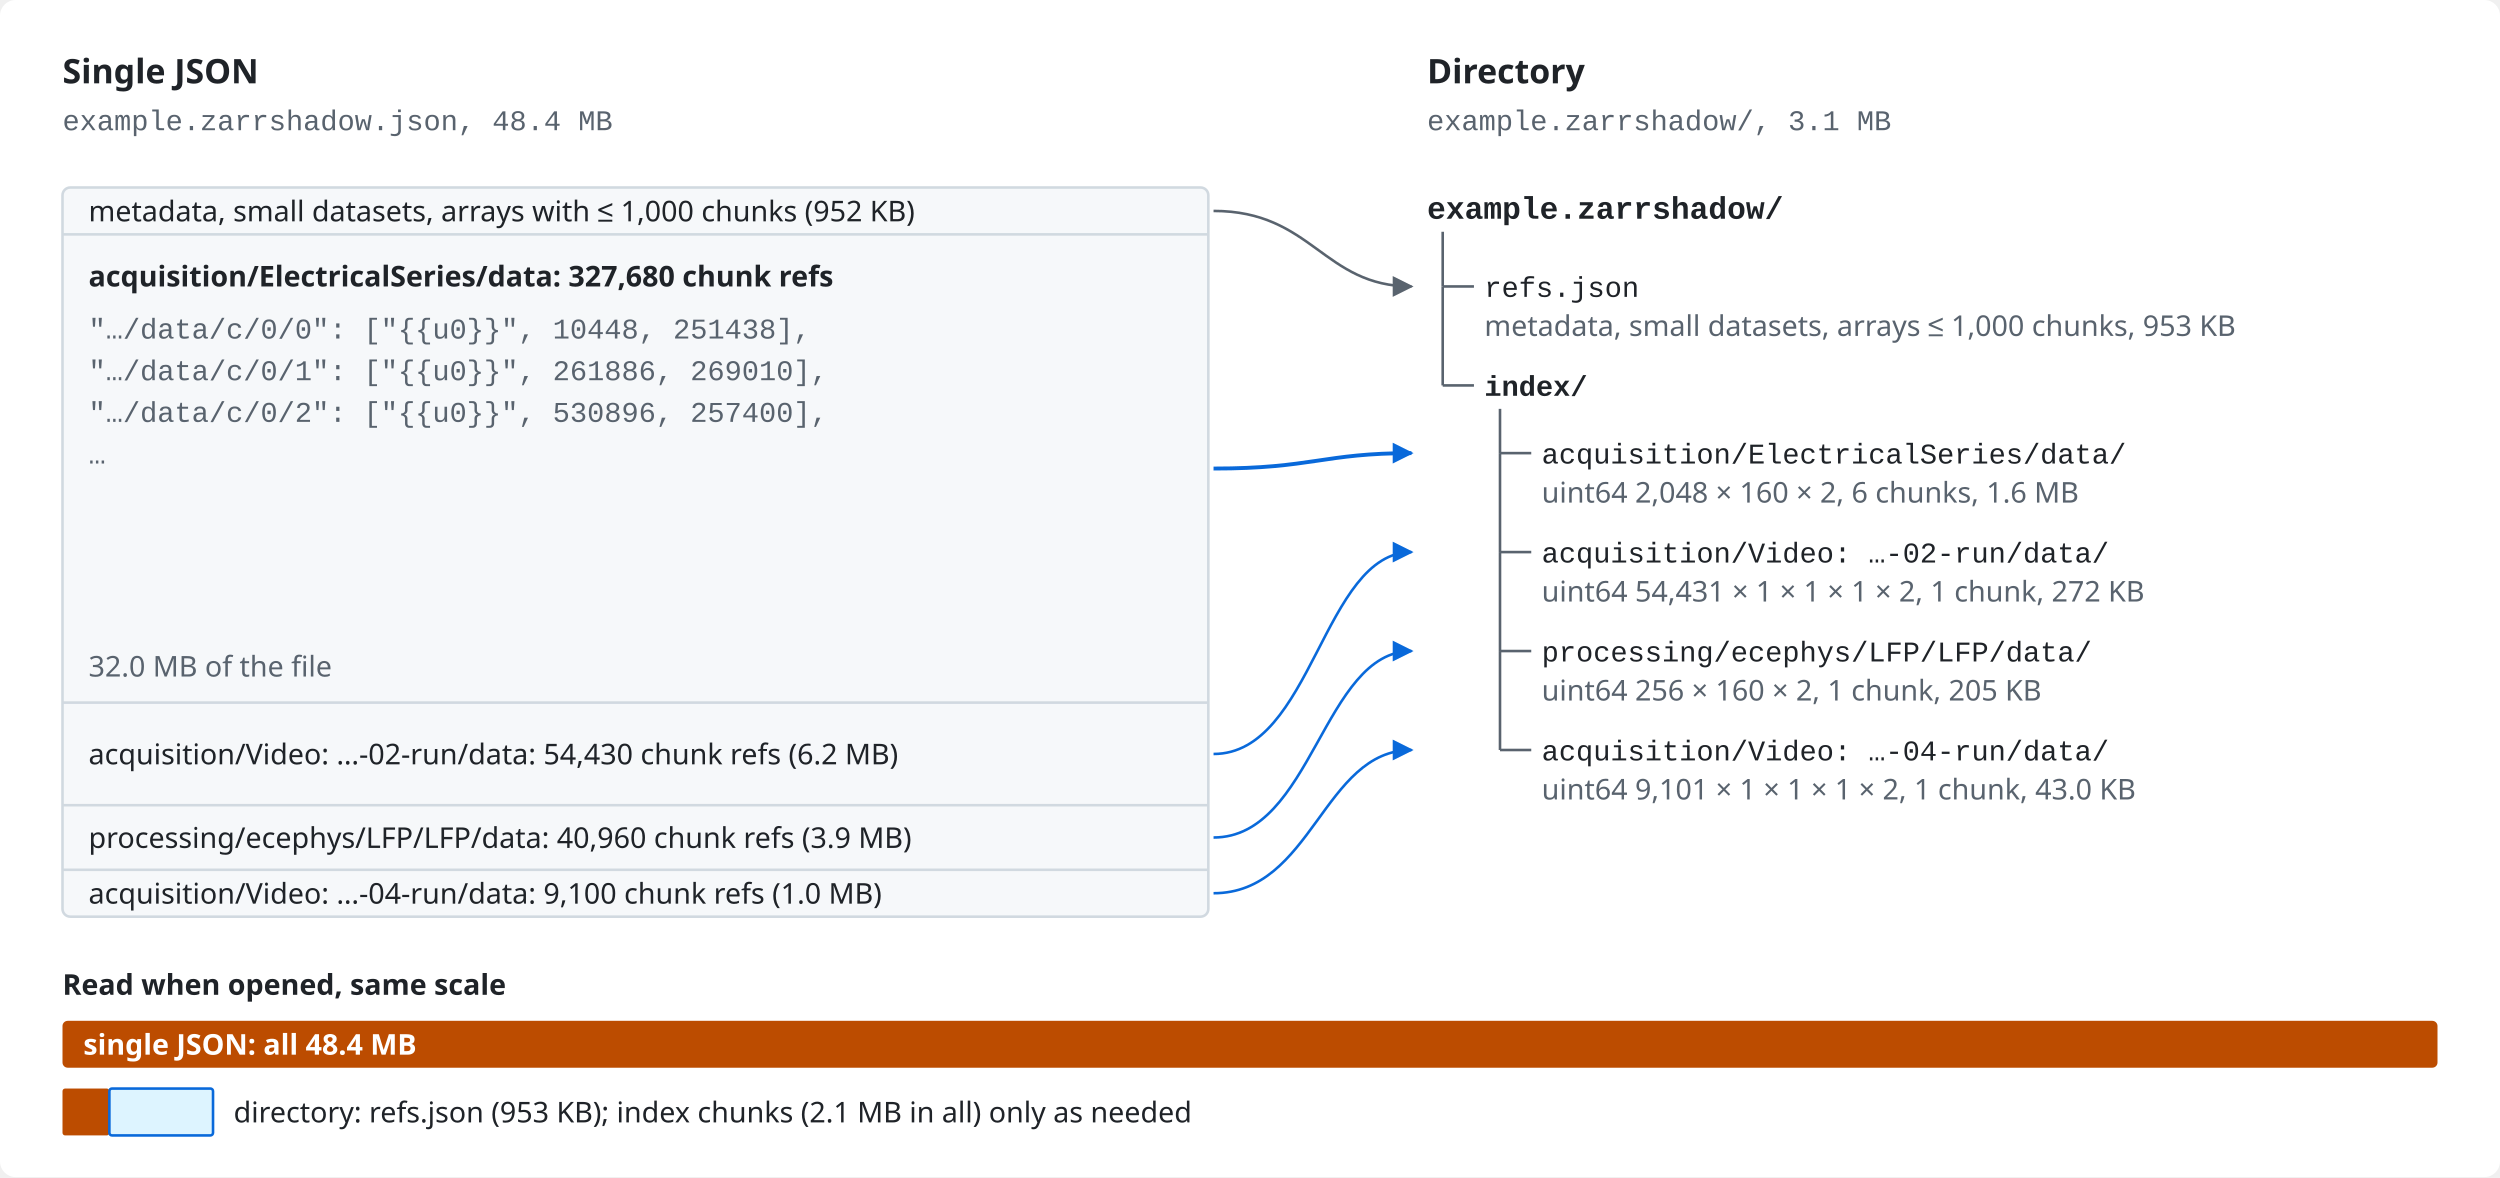
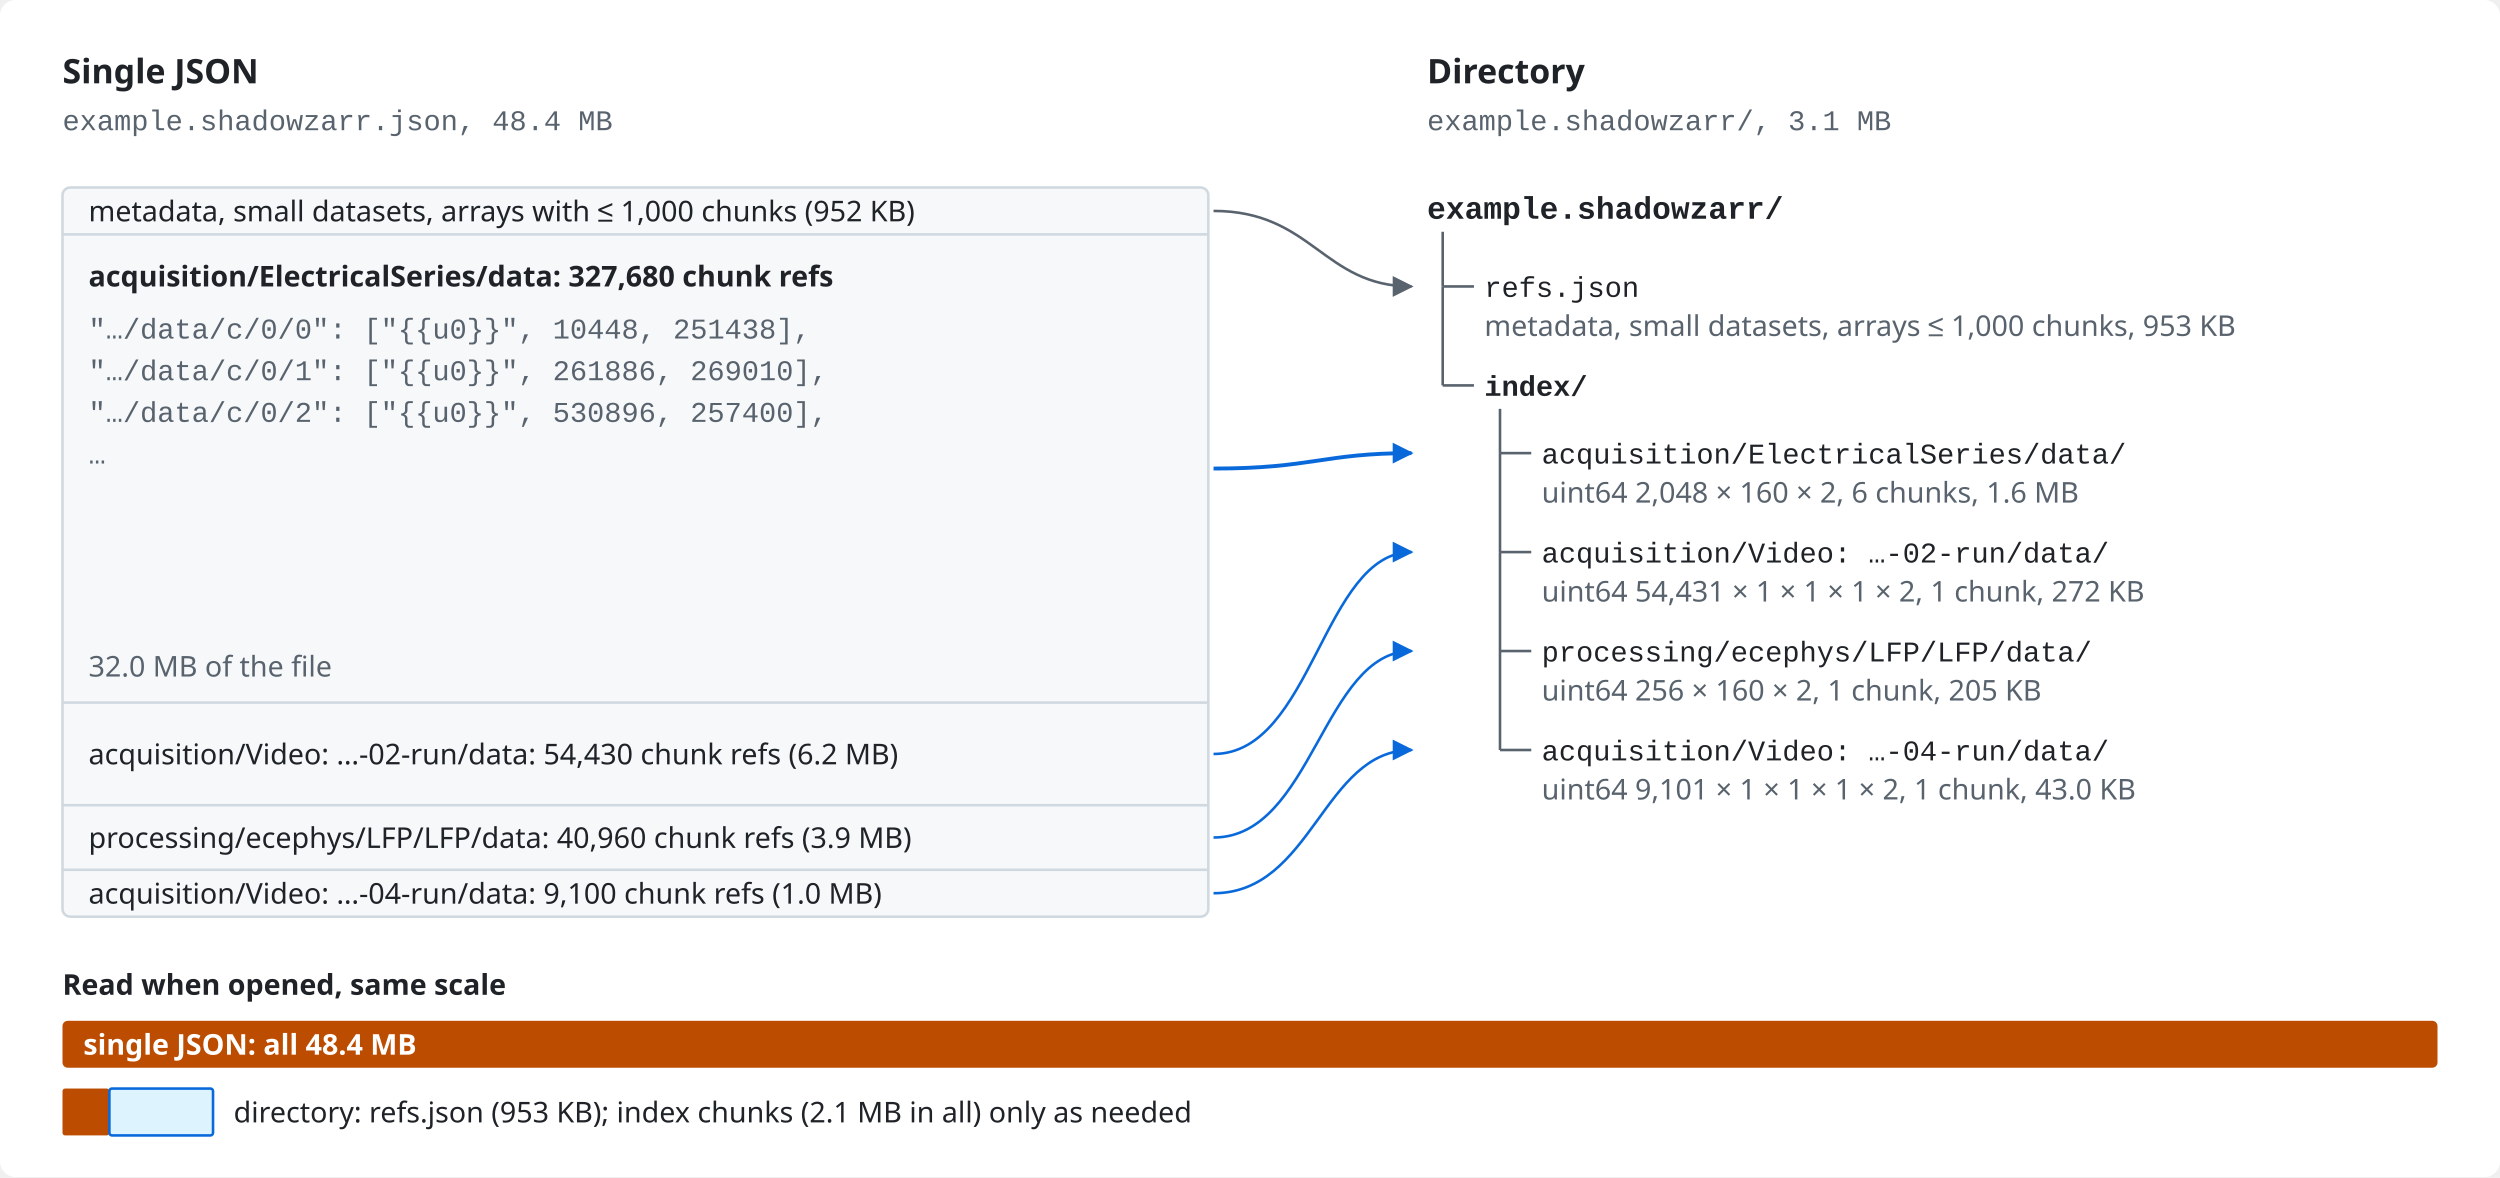
<svg xmlns="http://www.w3.org/2000/svg" viewBox="0 0 960 452" width="960" height="452" role="img" aria-label="In a single JSON every chunk of every array is a line of refs, so the ElectricalSeries alone is most of the file and the whole file is read on open. In the directory, arrays with more than 1,000 chunks move into zarr index arrays, and opening reads only refs.json.">
  <style>text{font-family:-apple-system,BlinkMacSystemFont,"Segoe UI","Noto Sans",Helvetica,Arial,sans-serif;font-size:13px}.mono{font-family:ui-monospace,SFMono-Regular,"SF Mono",Menlo,Consolas,"Liberation Mono",monospace;font-size:12px;white-space:pre}.sm11{font-size:11px}.b{font-weight:600}.none{fill:none}.bg{fill:#ffffff}text{fill:#1f2328}.fg{fill:#1f2328}.sfg{stroke:#1f2328}.m{fill:#59636e}.sm{stroke:#59636e}.sb{stroke:#d1d9e0}.panel{fill:#f6f8fa}.file{fill:#e6eaef}.meta{fill:#818b98}.ref{fill:#0969da}.sref{stroke:#0969da}.refbg{fill:#ddf4ff}.hi{fill:#bc4c00}.shi{stroke:#bc4c00}.hibg{fill:#fff1e5}@media (prefers-color-scheme:dark){.bg{fill:#0d1117}text{fill:#f0f6fc}.fg{fill:#f0f6fc}.sfg{stroke:#f0f6fc}.m{fill:#9198a1}.sm{stroke:#9198a1}.sb{stroke:#3d444d}.panel{fill:#151b23}.file{fill:#262c36}.meta{fill:#656c76}.ref{fill:#4493f8}.sref{stroke:#4493f8}.refbg{fill:#0c2d6b}.hi{fill:#f0883e}.shi{stroke:#f0883e}.hibg{fill:#3d1f00}}</style>
  <defs>
    <marker id="ah-fg" viewBox="0 0 10 10" refX="9" refY="5" markerWidth="8" markerHeight="8" markerUnits="userSpaceOnUse" orient="auto-start-reverse">
      <path d="M0,0 L10,5 L0,10 z" class="fg" />
    </marker>
    <marker id="ah-m" viewBox="0 0 10 10" refX="9" refY="5" markerWidth="8" markerHeight="8" markerUnits="userSpaceOnUse" orient="auto-start-reverse">
      <path d="M0,0 L10,5 L0,10 z" class="m" />
    </marker>
    <marker id="ah-ref" viewBox="0 0 10 10" refX="9" refY="5" markerWidth="8" markerHeight="8" markerUnits="userSpaceOnUse" orient="auto-start-reverse">
      <path d="M0,0 L10,5 L0,10 z" class="ref" />
    </marker>
    <marker id="ah-hi" viewBox="0 0 10 10" refX="9" refY="5" markerWidth="8" markerHeight="8" markerUnits="userSpaceOnUse" orient="auto-start-reverse">
      <path d="M0,0 L10,5 L0,10 z" class="hi" />
    </marker>
  </defs>
  <rect x="0" y="0" width="960" height="452" rx="6" class="bg" />
  <text x="24.0" y="32.0" class="b">Single JSON</text>
-   <text x="24.0" y="50.0" class="mono sm11 m">example.zarrshadow.json, 48.4 MB</text>
+   <text x="24.0" y="50.0" class="mono sm11 m">example.shadowzarr.json, 48.4 MB</text>
  <rect x="24.0" y="72.0" width="440.0" height="280.0" class="panel sb" rx="3" stroke-width="1" />
  <text x="34.0" y="85.0" class="sm11">metadata, small datasets, arrays with ≤ 1,000 chunks  (952 KB)</text>
  <line x1="24.0" y1="90.0" x2="464.0" y2="90.0" class="sb" stroke-width="1" />
  <text x="34.0" y="110.0" class="sm11 b">acquisition/ElectricalSeries/data: 327,680 chunk refs</text>
  <text x="34.0" y="130.0" class="mono sm11 m">"…/data/c/0/0": ["{{u0}}", 10448, 251438],</text>
  <text x="34.0" y="146.0" class="mono sm11 m">"…/data/c/0/1": ["{{u0}}", 261886, 269010],</text>
  <text x="34.0" y="162.0" class="mono sm11 m">"…/data/c/0/2": ["{{u0}}", 530896, 257400],</text>
  <text x="34.0" y="178.0" class="mono sm11 m">…</text>
  <text x="34.0" y="259.8" class="sm11 m">32.0 MB of the file</text>
  <line x1="24.0" y1="269.8" x2="464.0" y2="269.8" class="sb" stroke-width="1" />
  <text x="34.0" y="293.5" class="sm11">acquisition/Video: …-02-run/data: 54,430 chunk refs  (6.2 MB)</text>
  <line x1="24.0" y1="309.2" x2="464.0" y2="309.2" class="sb" stroke-width="1" />
  <text x="34.0" y="325.6" class="sm11">processing/ecephys/LFP/LFP/data: 40,960 chunk refs  (3.9 MB)</text>
  <line x1="24.0" y1="334.0" x2="464.0" y2="334.0" class="sb" stroke-width="1" />
  <text x="34.0" y="347.0" class="sm11">acquisition/Video: …-04-run/data: 9,100 chunk refs  (1.0 MB)</text>
  <text x="548.0" y="32.0" class="b">Directory</text>
-   <text x="548.0" y="50.0" class="mono sm11 m">example.zarrshadow/, 3.1 MB</text>
-   <text x="548.0" y="84.0" class="mono b">example.zarrshadow/</text>
+   <text x="548.0" y="50.0" class="mono sm11 m">example.shadowzarr/, 3.1 MB</text>
+   <text x="548.0" y="84.0" class="mono b">example.shadowzarr/</text>
  <line x1="554.0" y1="89.0" x2="554.0" y2="110.0" class="sm" stroke-width="1" />
  <line x1="554.0" y1="110.0" x2="566.0" y2="110.0" class="sm" stroke-width="1" />
  <text x="570.0" y="114.0" class="mono sm11">refs.json</text>
  <text x="570.0" y="129.0" class="m sm11">metadata, small datasets, arrays ≤ 1,000 chunks, 953 KB</text>
  <line x1="554.0" y1="110.0" x2="554.0" y2="148.0" class="sm" stroke-width="1" />
  <line x1="554.0" y1="148.0" x2="566.0" y2="148.0" class="sm" stroke-width="1" />
  <text x="570.0" y="152.0" class="mono sm11 b">index/</text>
  <line x1="576.0" y1="157.0" x2="576.0" y2="174.0" class="sm" stroke-width="1" />
  <line x1="576.0" y1="174.0" x2="588.0" y2="174.0" class="sm" stroke-width="1" />
  <text x="592.0" y="178.0" class="mono sm11">acquisition/ElectricalSeries/data/</text>
  <text x="592.0" y="193.0" class="m sm11">uint64 2,048 × 160 × 2, 6 chunks, 1.6 MB</text>
  <line x1="576.0" y1="174.0" x2="576.0" y2="212.0" class="sm" stroke-width="1" />
  <line x1="576.0" y1="212.0" x2="588.0" y2="212.0" class="sm" stroke-width="1" />
  <text x="592.0" y="216.0" class="mono sm11">acquisition/Video: …-02-run/data/</text>
  <text x="592.0" y="231.0" class="m sm11">uint64 54,431 × 1 × 1 × 1 × 2, 1 chunk, 272 KB</text>
  <line x1="576.0" y1="212.0" x2="576.0" y2="250.0" class="sm" stroke-width="1" />
  <line x1="576.0" y1="250.0" x2="588.0" y2="250.0" class="sm" stroke-width="1" />
  <text x="592.0" y="254.0" class="mono sm11">processing/ecephys/LFP/LFP/data/</text>
  <text x="592.0" y="269.0" class="m sm11">uint64 256 × 160 × 2, 1 chunk, 205 KB</text>
  <line x1="576.0" y1="250.0" x2="576.0" y2="288.0" class="sm" stroke-width="1" />
  <line x1="576.0" y1="288.0" x2="588.0" y2="288.0" class="sm" stroke-width="1" />
  <text x="592.0" y="292.0" class="mono sm11">acquisition/Video: …-04-run/data/</text>
  <text x="592.0" y="307.0" class="m sm11">uint64 9,101 × 1 × 1 × 1 × 2, 1 chunk, 43.0 KB</text>
  <path d="M 466 81.0 C 504 81.0, 508 110, 542 110" class="sm none" stroke-width="1" marker-end="url(#ah-m)" />
  <path d="M 466 179.924 C 504 179.924, 508 174, 542 174" class="sref none" stroke-width="1.5" marker-end="url(#ah-ref)" />
  <path d="M 466 289.525 C 504 289.525, 508 212, 542 212" class="sref none" stroke-width="1" marker-end="url(#ah-ref)" />
  <path d="M 466 321.601 C 504 321.601, 508 250, 542 250" class="sref none" stroke-width="1" marker-end="url(#ah-ref)" />
  <path d="M 466 343 C 504 343, 508 288, 542 288" class="sref none" stroke-width="1" marker-end="url(#ah-ref)" />
  <text x="24.0" y="382.0" class="sm11 b">Read when opened, same scale</text>
  <rect x="24.0" y="392.0" width="912.0" height="18.0" class="hi" rx="2" />
  <text x="32.0" y="405.0" class="bg sm11 b">single JSON: all 48.4 MB</text>
  <rect x="24.0" y="418.0" width="18.0" height="18.0" class="hi" rx="1" />
  <rect x="42.0" y="418.0" width="39.8" height="18.0" class="refbg sref" rx="1" stroke-width="1" />
  <text x="89.7" y="431.0" class="sm11">directory: refs.json (953 KB); index chunks (2.1 MB in all) only as needed</text>
</svg>
